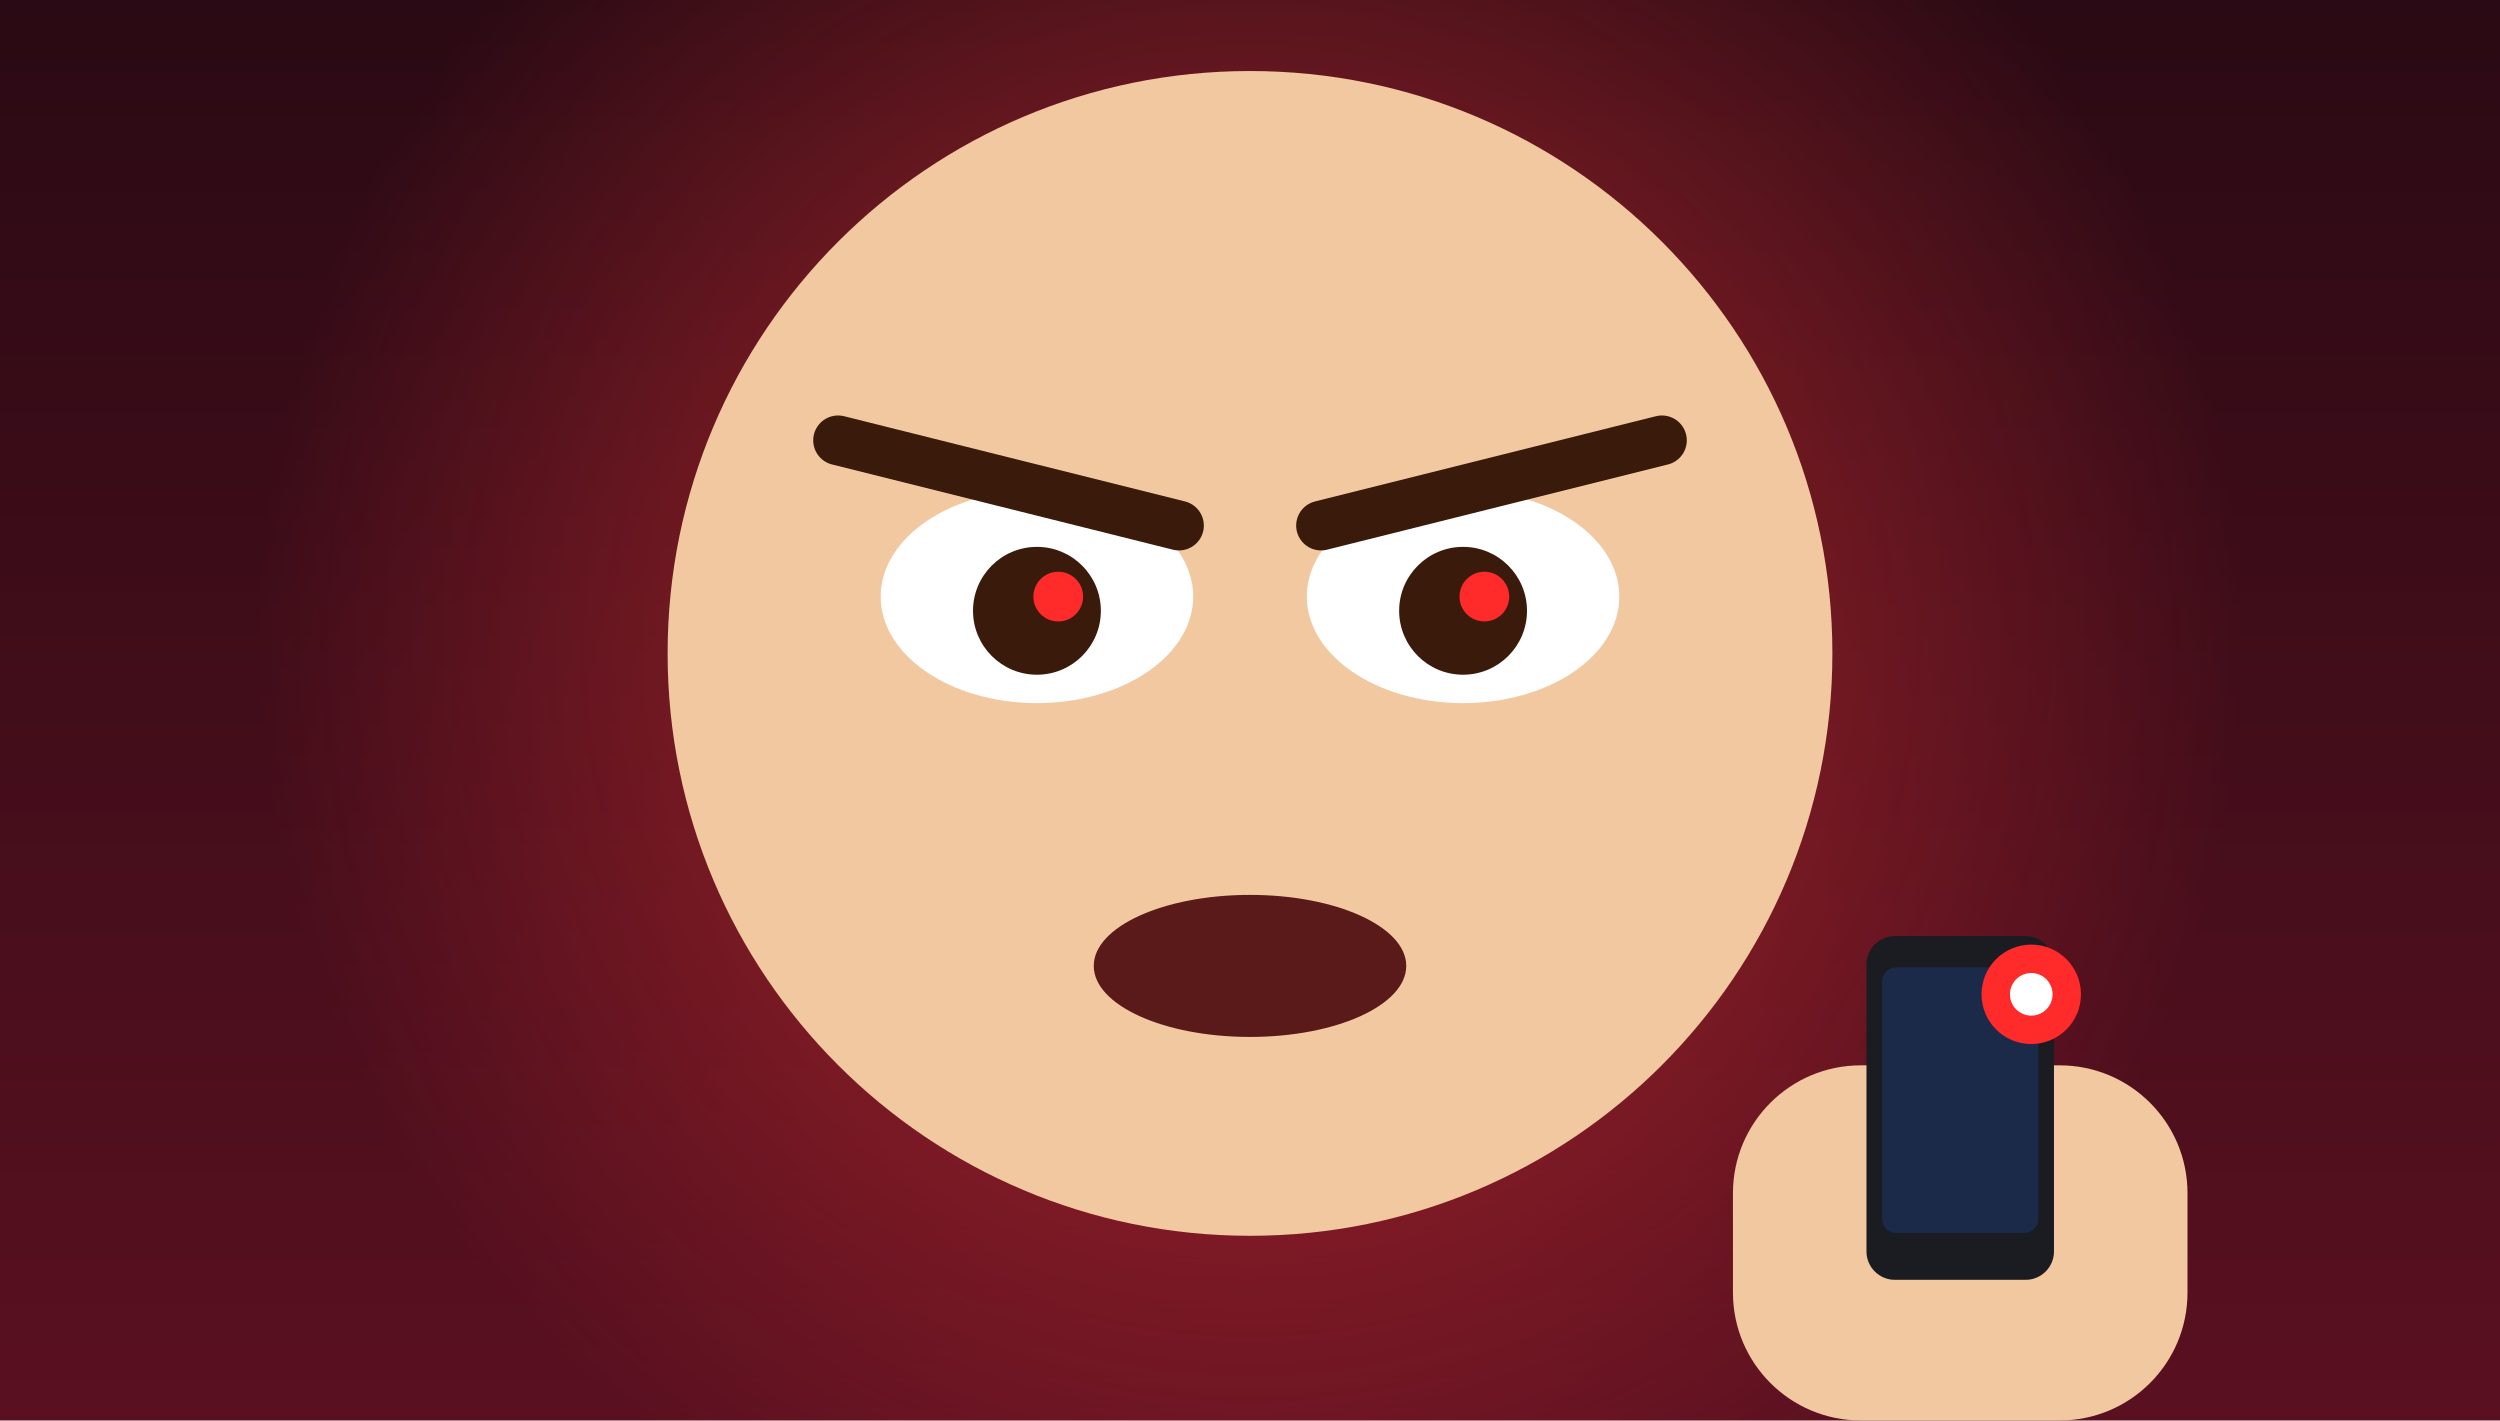
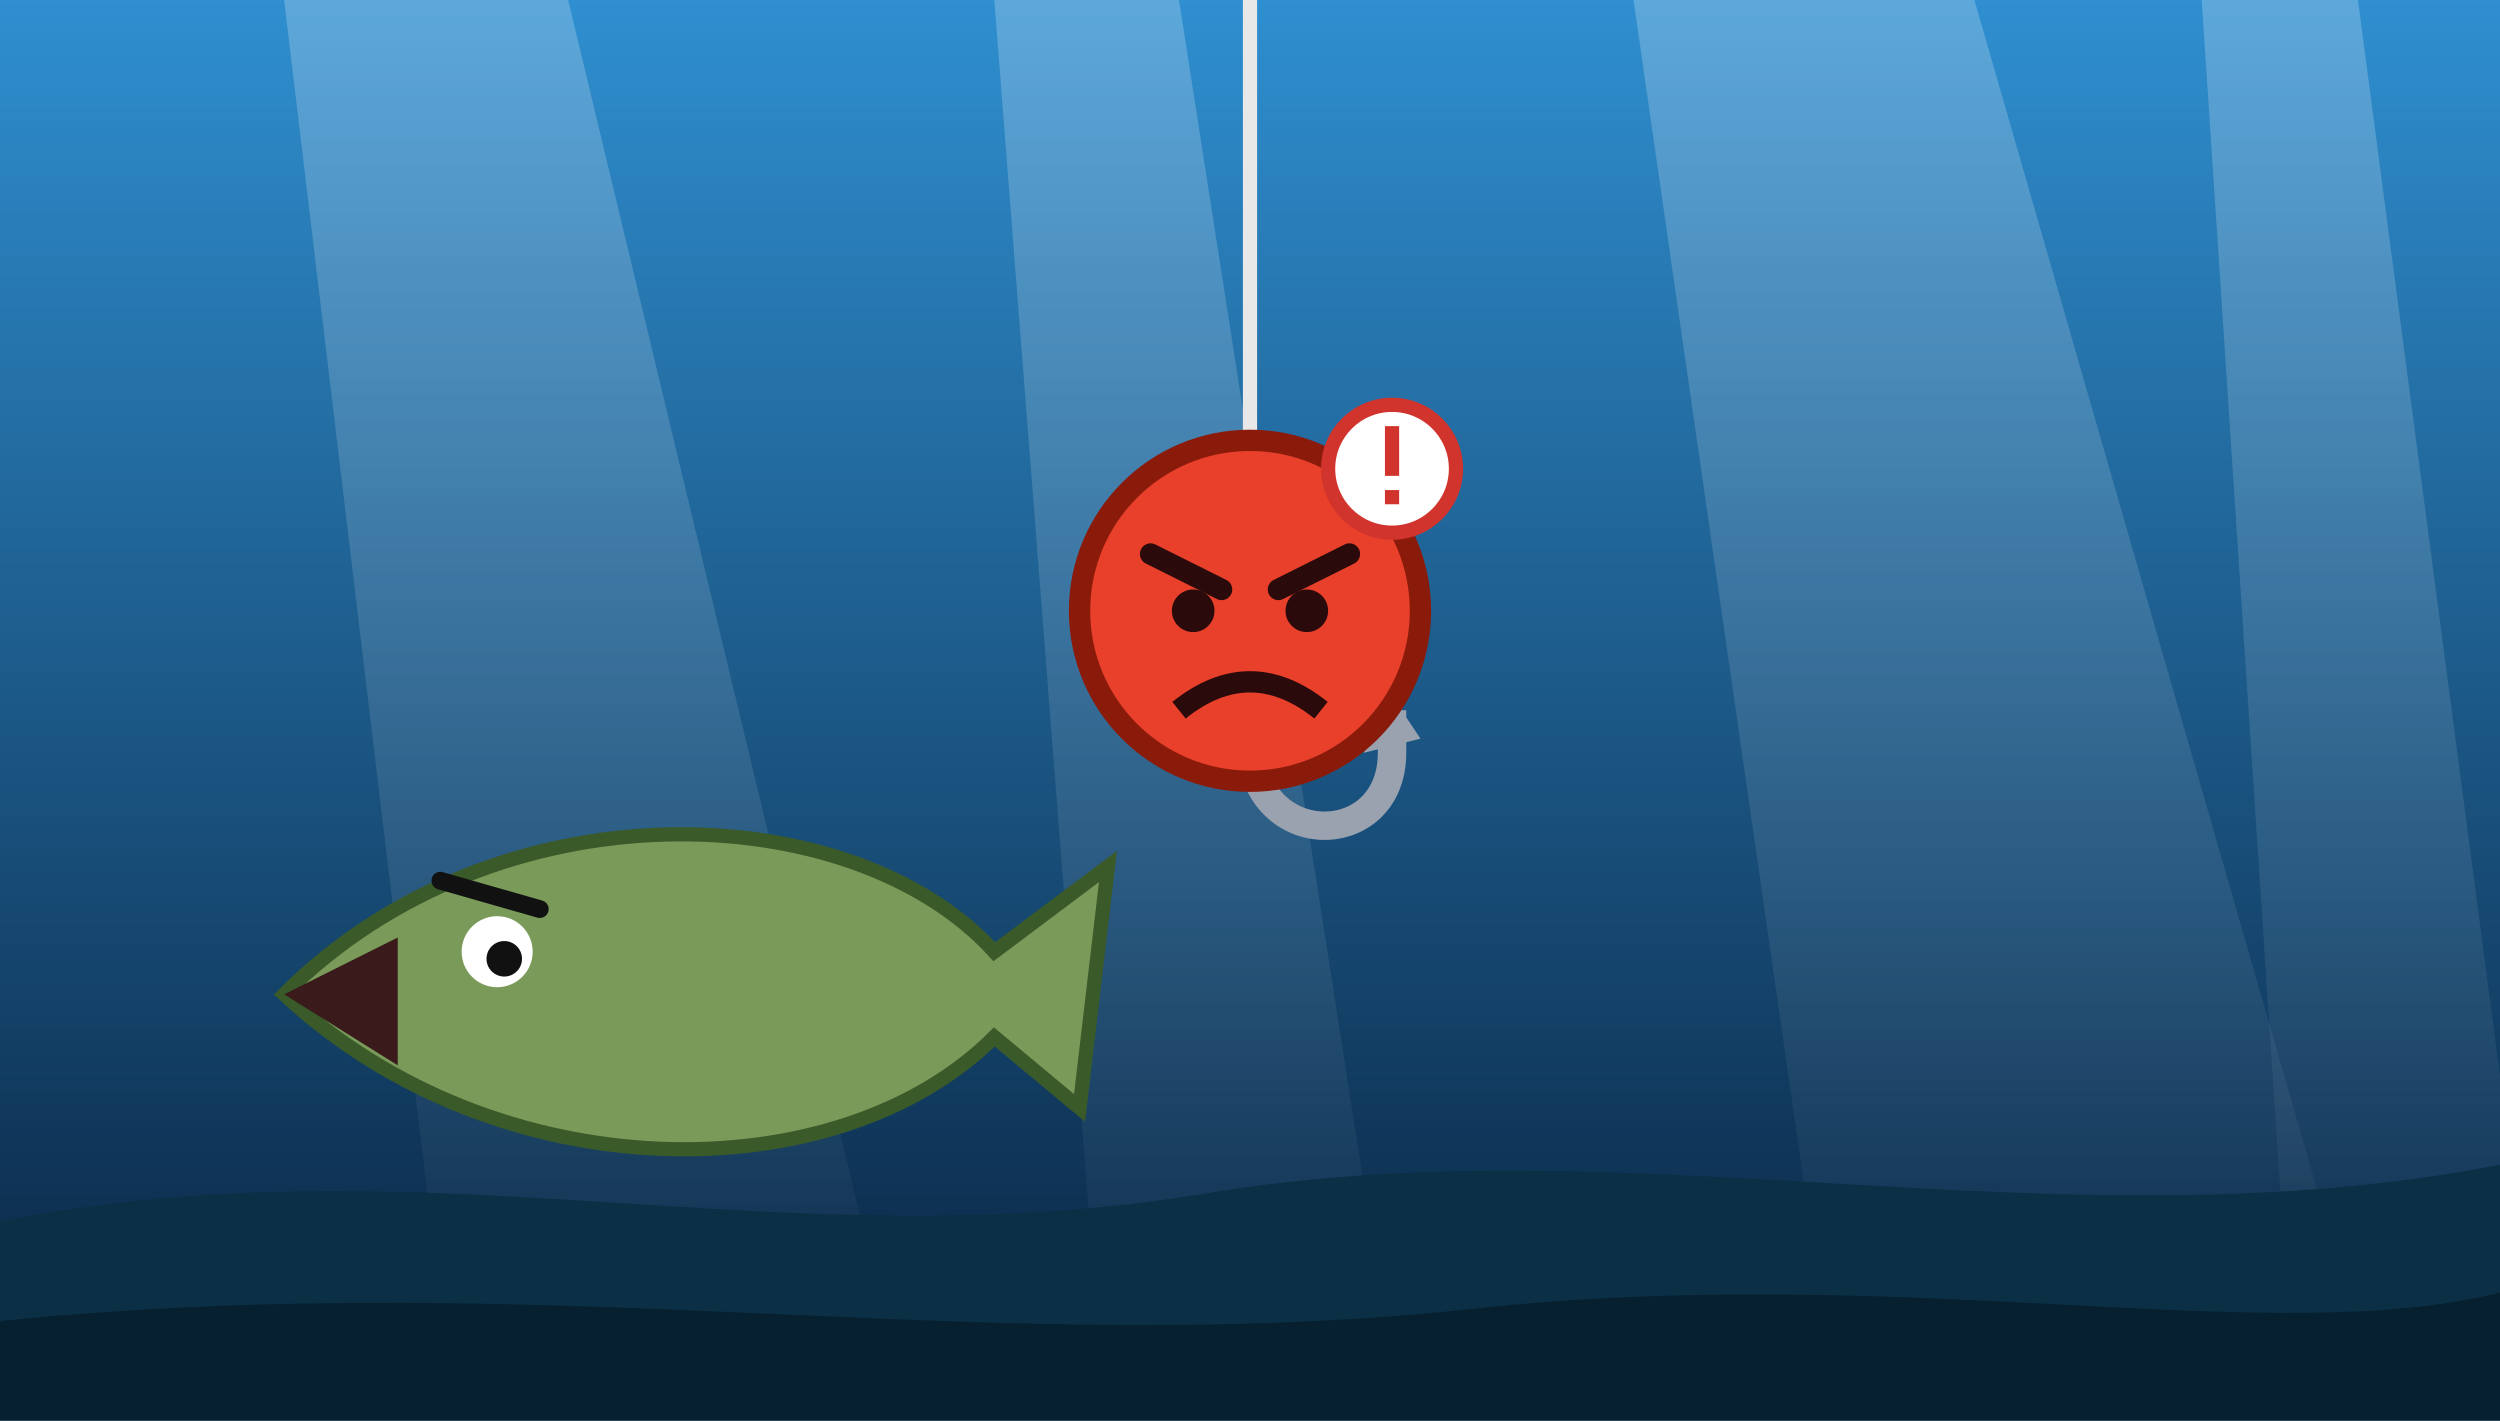
<svg xmlns="http://www.w3.org/2000/svg" viewBox="0 0 352 200" width="352" height="200">
  <defs>
    <linearGradient id="bg" x1="0" y1="0" x2="0" y2="1">
-       <stop offset="0.00" stop-color="#2a0a14" stop-opacity="1" />
-       <stop offset="1.00" stop-color="#5a1020" stop-opacity="1" />
+       <stop offset="0.00" stop-color="#2f8fd0" stop-opacity="1" />
+       <stop offset="1.00" stop-color="#08213d" stop-opacity="1" />
    </linearGradient>
-     <radialGradient id="red" cx="0.5" cy="0.5" r="0.5">
-       <stop offset="0.00" stop-color="#ff3a3a" stop-opacity="0.6" />
-       <stop offset="1.00" stop-color="#ff3a3a" stop-opacity="0" />
-     </radialGradient>
+     <linearGradient id="ray" x1="0" y1="0" x2="0" y2="1">
+       <stop offset="0.00" stop-color="#ffffff" stop-opacity="0.22" />
+       <stop offset="1.00" stop-color="#ffffff" stop-opacity="0" />
+     </linearGradient>
  </defs>
  <rect x="0" y="0" width="352" height="200" fill="url(#bg)" />
-   <circle cx="176.0" cy="90.0" r="140.0" fill="url(#red)" />
-   <circle cx="176.0" cy="92.0" r="82.0" fill="#f2c8a0" />
-   <ellipse cx="146.0" cy="84.0" rx="22.0" ry="15.0" fill="#ffffff" />
-   <circle cx="146.0" cy="86.0" r="9.0" fill="#3a1a0a" />
-   <circle cx="149.0" cy="84.0" r="3.5" fill="#ff2a2a" />
-   <ellipse cx="206.0" cy="84.0" rx="22.0" ry="15.0" fill="#ffffff" />
-   <circle cx="206.0" cy="86.0" r="9.0" fill="#3a1a0a" />
-   <circle cx="209.0" cy="84.0" r="3.5" fill="#ff2a2a" />
-   <path d="M118 62 L166 74 M234 62 L186 74" fill="none" stroke="#3a1a0a" stroke-width="7" stroke-linecap="round" stroke-linejoin="round" />
-   <ellipse cx="176.0" cy="136.0" rx="22.0" ry="10.0" fill="#5a1a1a" />
-   <rect x="244" y="150" width="64" height="50" fill="#f2c8a0" rx="18" />
-   <rect x="262.8" y="131.8" width="26.4" height="48.4" fill="#1b1b22" rx="4" />
-   <rect x="265.0" y="136.2" width="22.0" height="37.4" fill="#1c2a4a" rx="2" />
-   <circle cx="286.0" cy="140.0" r="7.0" fill="#ff2a2a" />
-   <circle cx="286.0" cy="140.0" r="3.0" fill="#ffffff" />
+   <polygon points="40.0,0.0 80.0,0.0 128.0,200.0 64.0,200.0" fill="url(#ray)" />
+   <polygon points="140.0,0.0 166.0,0.0 197.2,200.0 155.6,200.0" fill="url(#ray)" />
+   <polygon points="230.0,0.0 278.0,0.0 335.6,200.0 258.8,200.0" fill="url(#ray)" />
+   <polygon points="310.0,0.0 332.0,0.0 358.4,200.0 323.2,200.0" fill="url(#ray)" />
+   <path d="M0 200 L0 172 C 60 160 110 178 170 168 C 230 158 290 176 352 164 L352 200 Z" fill="#0b2f45" />
+   <path d="M0 200 L0 186 C 80 178 140 192 210 184 C 270 178 320 190 352 182 L352 200 Z" fill="#06202f" />
+   <path d="M176 0 L176 70" fill="none" stroke="#e8e8e8" stroke-width="2" stroke-linecap="round" stroke-linejoin="round" />
+   <path d="M176 70 L176 104 C 176 120 196 120 196 106 L196 100" fill="none" stroke="#9aa2b0" stroke-width="4" />
+   <polygon points="196.0,98.0 192.0,106.0 200.0,104.0" fill="#9aa2b0" />
+   <circle cx="176.0" cy="86.0" r="24.0" fill="#e8402a" stroke="#8a1a0a" stroke-width="3" />
+   <path d="M162 78 L172 83 M190 78 L180 83" fill="none" stroke="#2a0a0a" stroke-width="3" stroke-linecap="round" stroke-linejoin="round" />
+   <circle cx="168.0" cy="86.0" r="3.0" fill="#2a0a0a" />
+   <circle cx="184.0" cy="86.0" r="3.0" fill="#2a0a0a" />
+   <path d="M166 100 Q 176 92 186 100" fill="none" stroke="#2a0a0a" stroke-width="3" />
+   <circle cx="196.0" cy="66.0" r="9.0" fill="#ffffff" stroke="#d0342c" stroke-width="2" />
+   <rect x="195" y="60" width="2" height="7" fill="#d0342c" />
+   <rect x="195" y="69" width="2" height="2" fill="#d0342c" />
+   <path d="M40 140 C 70 110 120 112 140 134 L156 122 L152 156 L140 146 C 118 168 70 168 40 140 Z" fill="#7a9a5a" stroke="#3a5a2a" stroke-width="2" />
+   <circle cx="70.0" cy="134.0" r="5.0" fill="#ffffff" />
+   <circle cx="71.0" cy="135.0" r="2.5" fill="#111" />
+   <path d="M62 124 L76 128" fill="none" stroke="#111" stroke-width="2.5" stroke-linecap="round" stroke-linejoin="round" />
+   <path d="M40 140 L56 132 L56 150 Z" fill="#3a1a1a" />
</svg>
